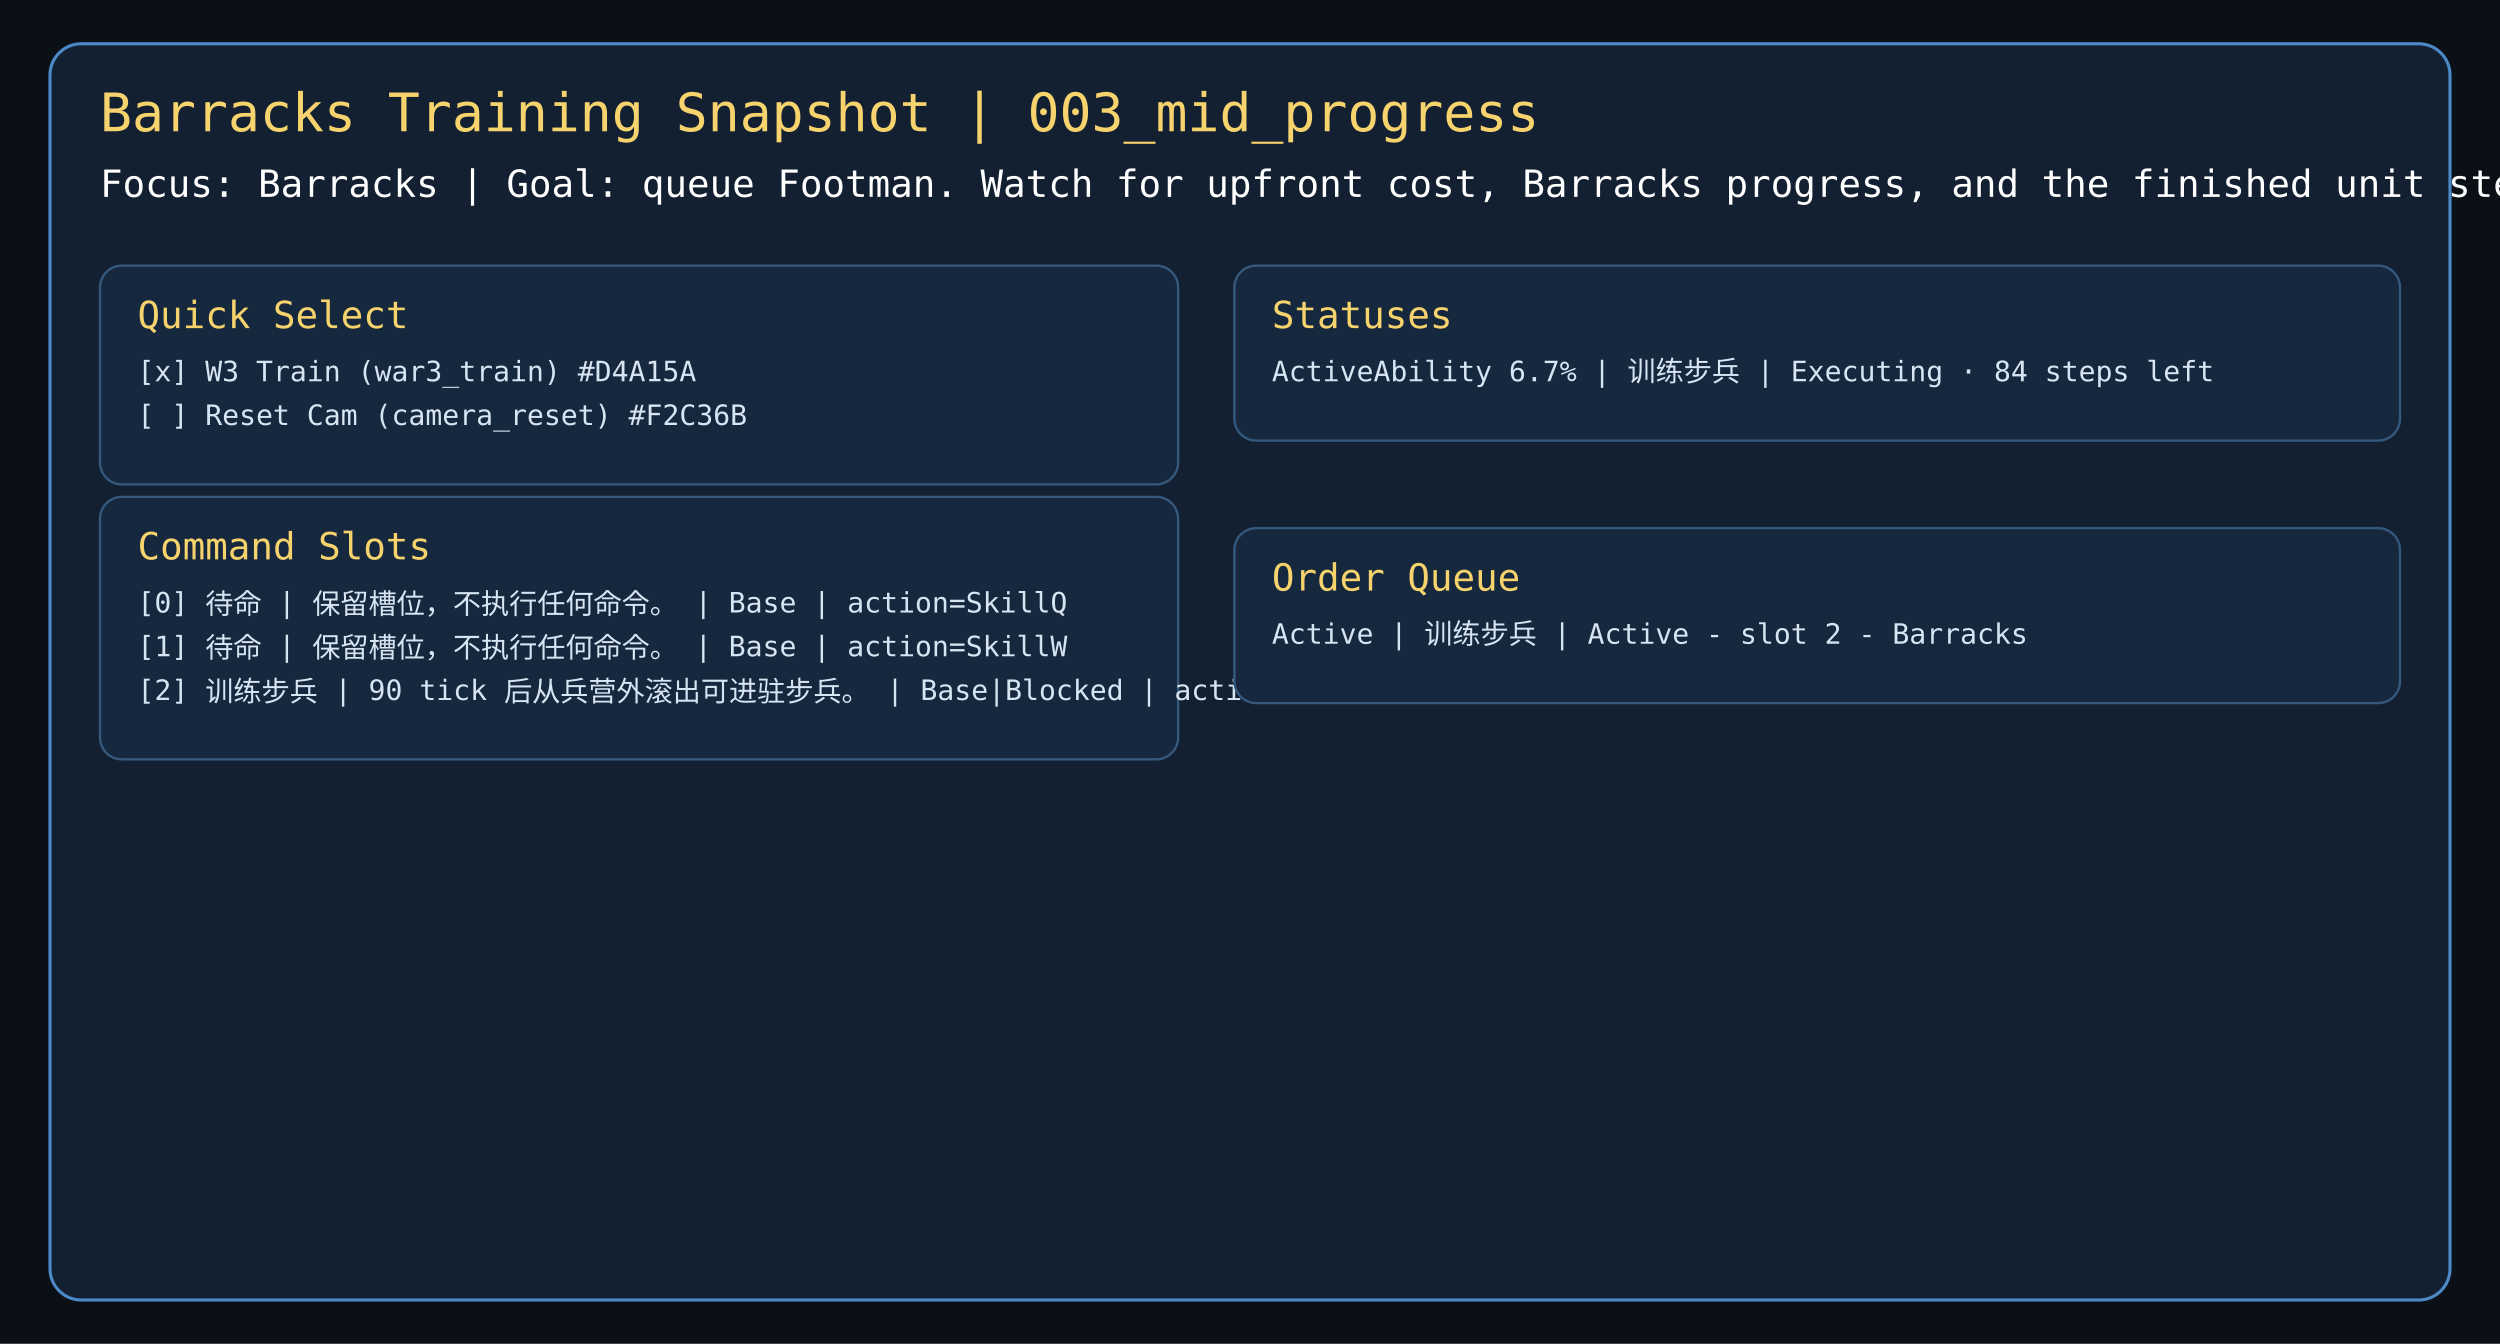
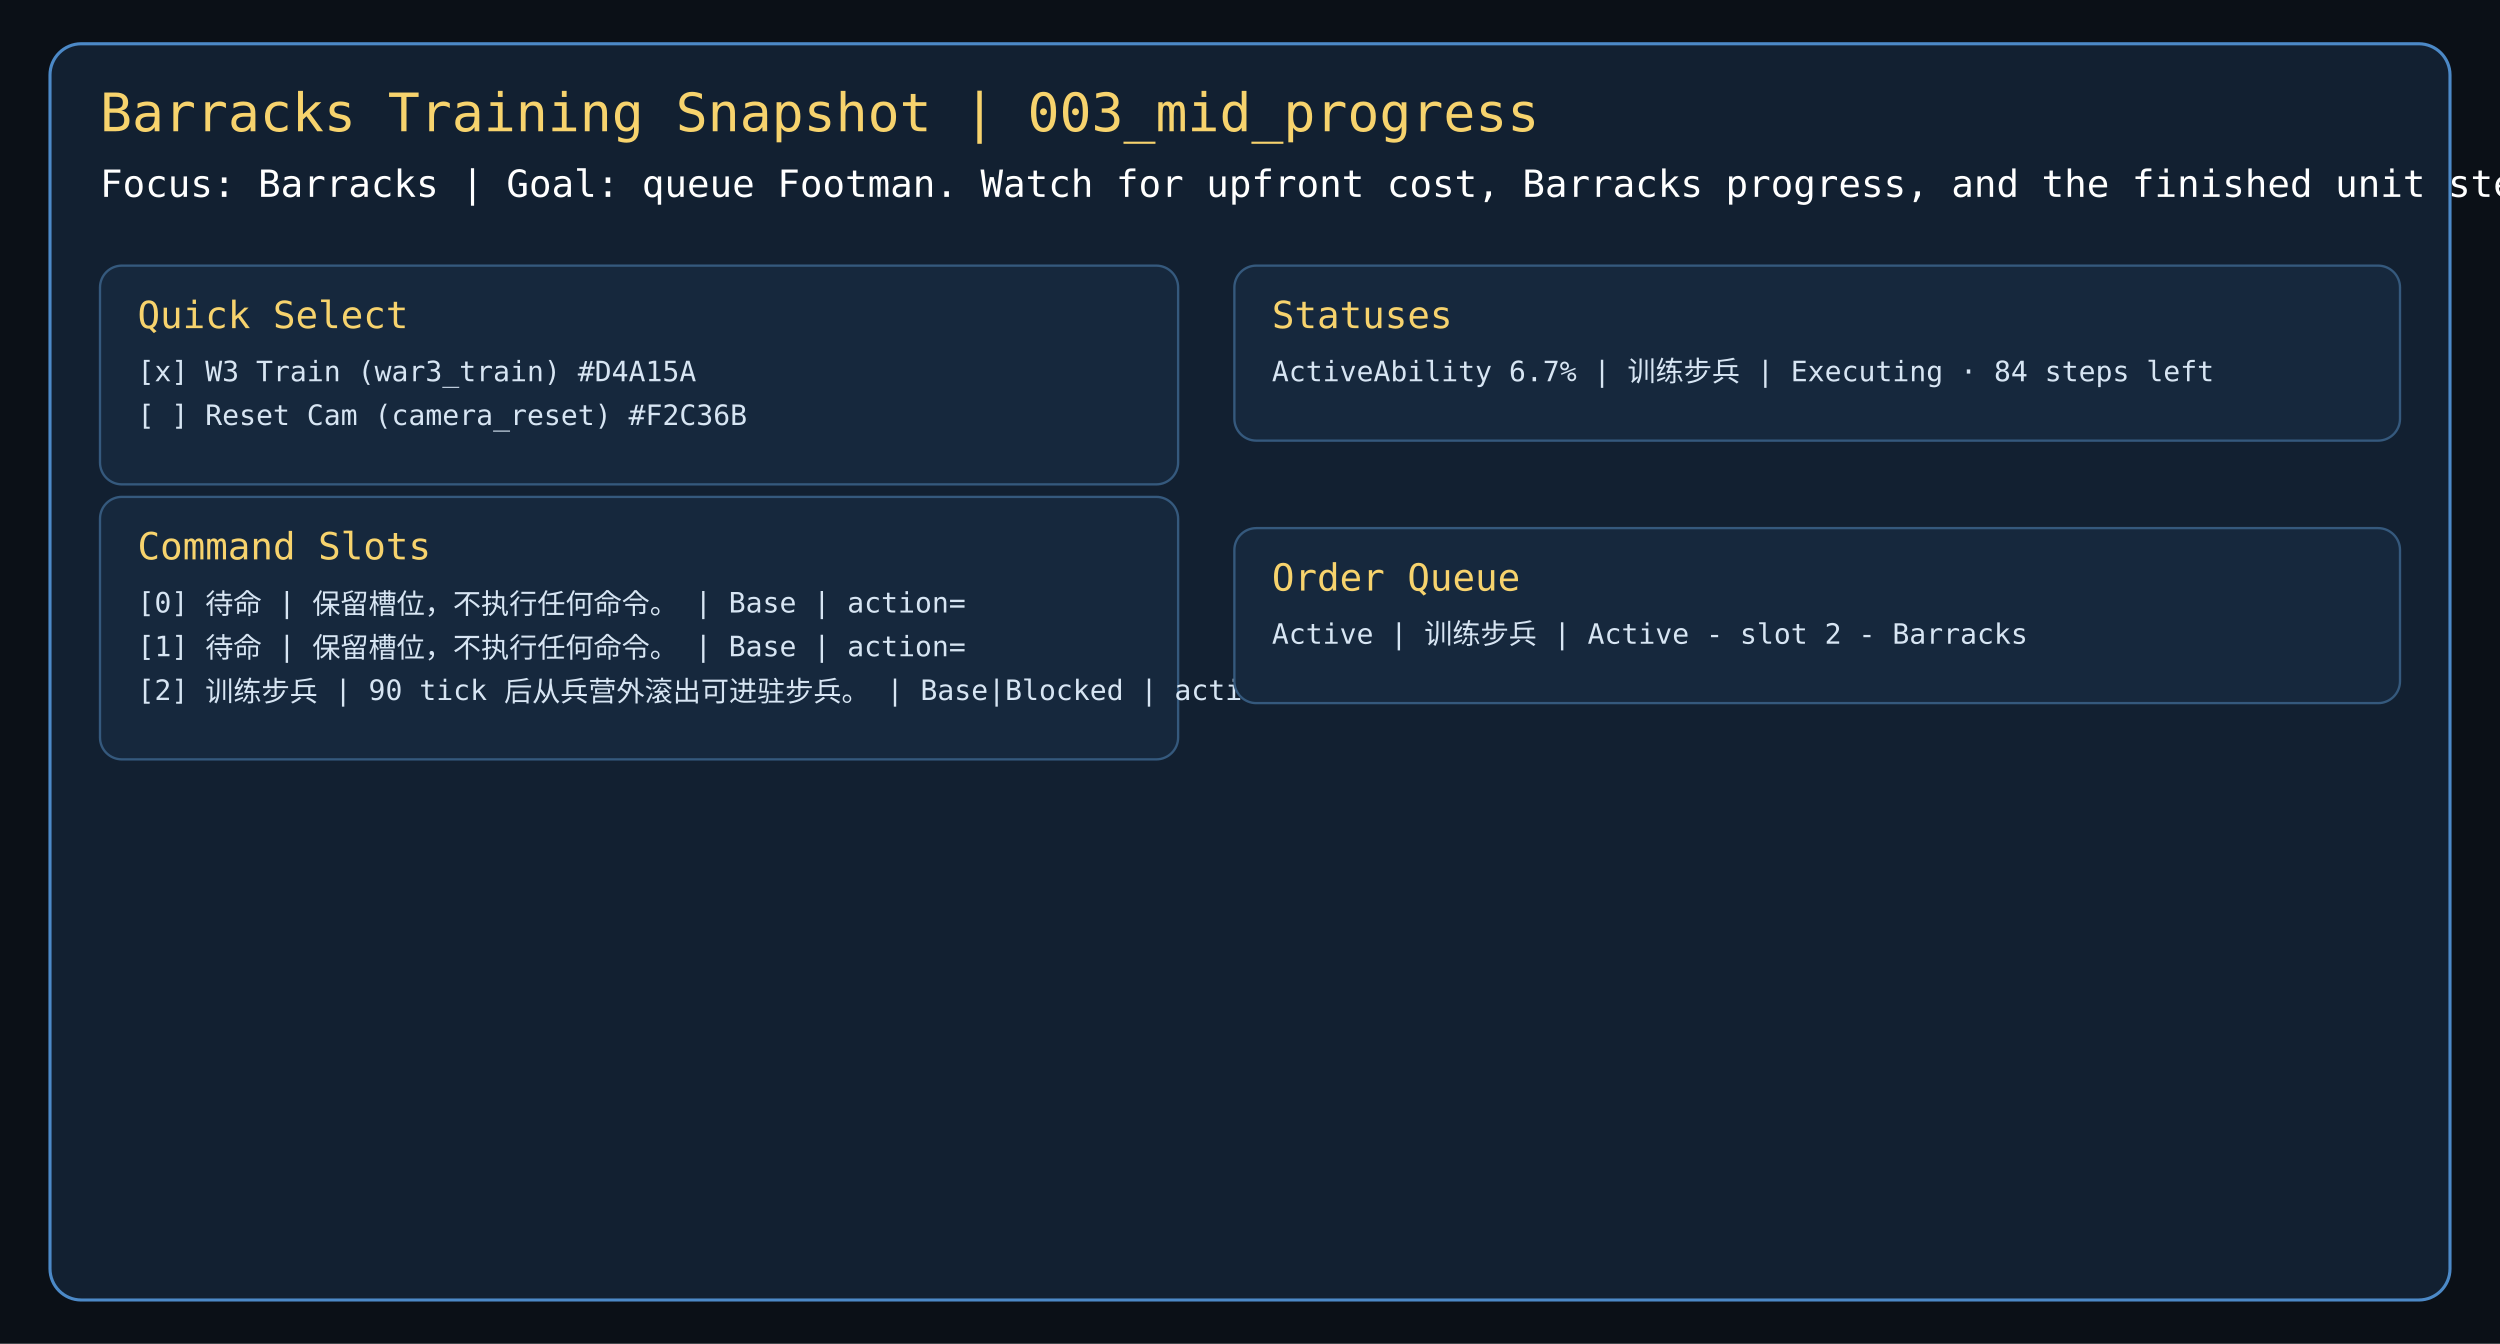
<svg xmlns="http://www.w3.org/2000/svg" width="1600" height="860" viewBox="0 0 1600 860">
  <rect width="1600" height="860" fill="#0b1017" />
  <rect x="32" y="28" width="1536" height="804" rx="20" fill="#122031" stroke="#4c89c7" stroke-width="2" />
  <text x="64" y="84" fill="#f7d36d" font-size="34" font-family="Consolas, monospace">Barracks Training Snapshot | 003_mid_progress</text>
  <text x="64" y="126" fill="#ffffff" font-size="24" font-family="Consolas, monospace">Focus: Barracks | Goal: queue Footman. Watch for upfront cost, Barracks progress, and the finished unit stepping out of the building.</text>
  <rect x="64" y="170" width="690" height="140" rx="14" fill="#16283d" stroke="#35597d" stroke-width="1.5" />
  <text x="88" y="210" fill="#f7d36d" font-size="24" font-family="Consolas, monospace">Quick Select</text>
  <text x="88" y="244" fill="#d7e5f3" font-size="18" font-family="Consolas, monospace">[x] W3 Train (war3_train) #D4A15A</text>
  <text x="88" y="272" fill="#d7e5f3" font-size="18" font-family="Consolas, monospace">[ ] Reset Cam (camera_reset) #F2C36B</text>
  <rect x="64" y="318" width="690" height="168" rx="14" fill="#16283d" stroke="#35597d" stroke-width="1.5" />
  <text x="88" y="358" fill="#f7d36d" font-size="24" font-family="Consolas, monospace">Command Slots</text>
-   <text x="88" y="392" fill="#d7e5f3" font-size="18" font-family="Consolas, monospace">[0] 待命 | 保留槽位，不执行任何命令。 | Base | action=SkillQ</text>
-   <text x="88" y="420" fill="#d7e5f3" font-size="18" font-family="Consolas, monospace">[1] 待命 | 保留槽位，不执行任何命令。 | Base | action=SkillW</text>
-   <text x="88" y="448" fill="#d7e5f3" font-size="18" font-family="Consolas, monospace">[2] 训练步兵 | 90 tick 后从兵营外滚出可进驻步兵。 | Base|Blocked | action=SkillE</text>
+   <text x="88" y="392" fill="#d7e5f3" font-size="18" font-family="Consolas, monospace">[0] 待命 | 保留槽位，不执行任何命令。 | Base | action=</text>
+   <text x="88" y="420" fill="#d7e5f3" font-size="18" font-family="Consolas, monospace">[1] 待命 | 保留槽位，不执行任何命令。 | Base | action=</text>
+   <text x="88" y="448" fill="#d7e5f3" font-size="18" font-family="Consolas, monospace">[2] 训练步兵 | 90 tick 后从兵营外滚出可进驻步兵。 | Base|Blocked | action=</text>
  <rect x="790" y="170" width="746" height="112" rx="14" fill="#16283d" stroke="#35597d" stroke-width="1.5" />
  <text x="814" y="210" fill="#f7d36d" font-size="24" font-family="Consolas, monospace">Statuses</text>
  <text x="814" y="244" fill="#d7e5f3" font-size="18" font-family="Consolas, monospace">ActiveAbility 6.7% | 训练步兵 | Executing · 84 steps left</text>
  <rect x="790" y="338" width="746" height="112" rx="14" fill="#16283d" stroke="#35597d" stroke-width="1.5" />
  <text x="814" y="378" fill="#f7d36d" font-size="24" font-family="Consolas, monospace">Order Queue</text>
  <text x="814" y="412" fill="#d7e5f3" font-size="18" font-family="Consolas, monospace">Active | 训练步兵 | Active - slot 2 - Barracks</text>
</svg>
